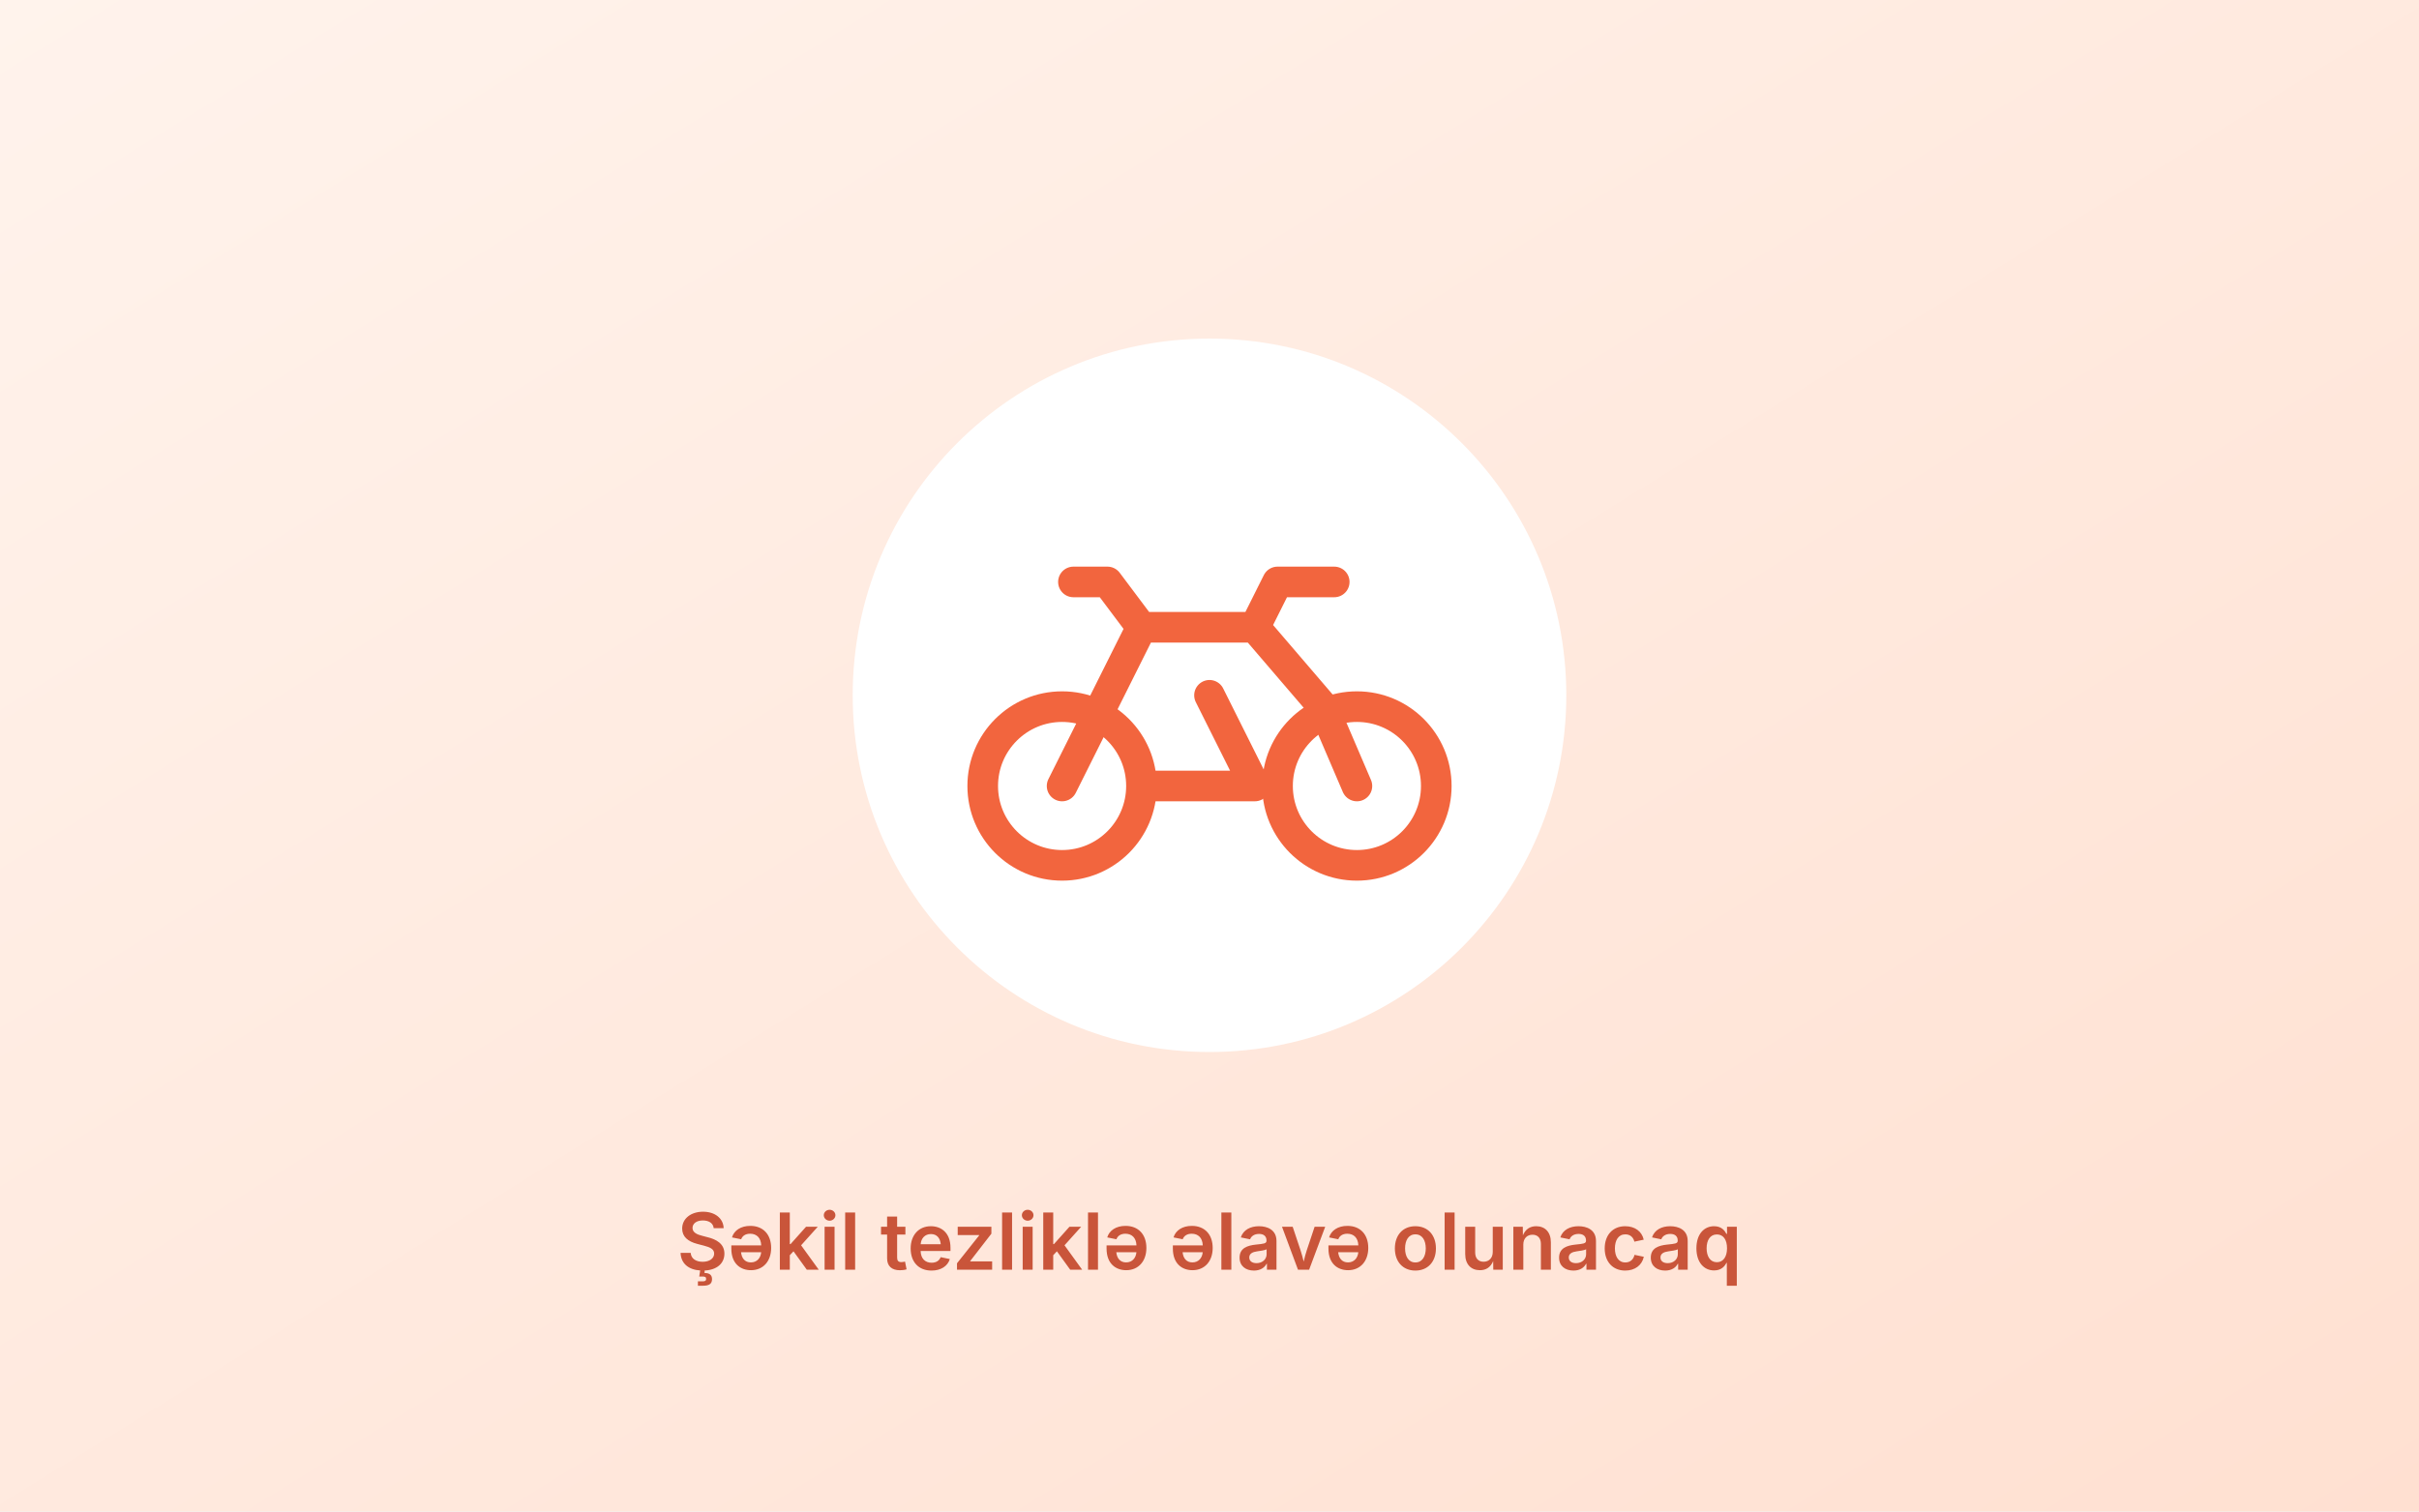
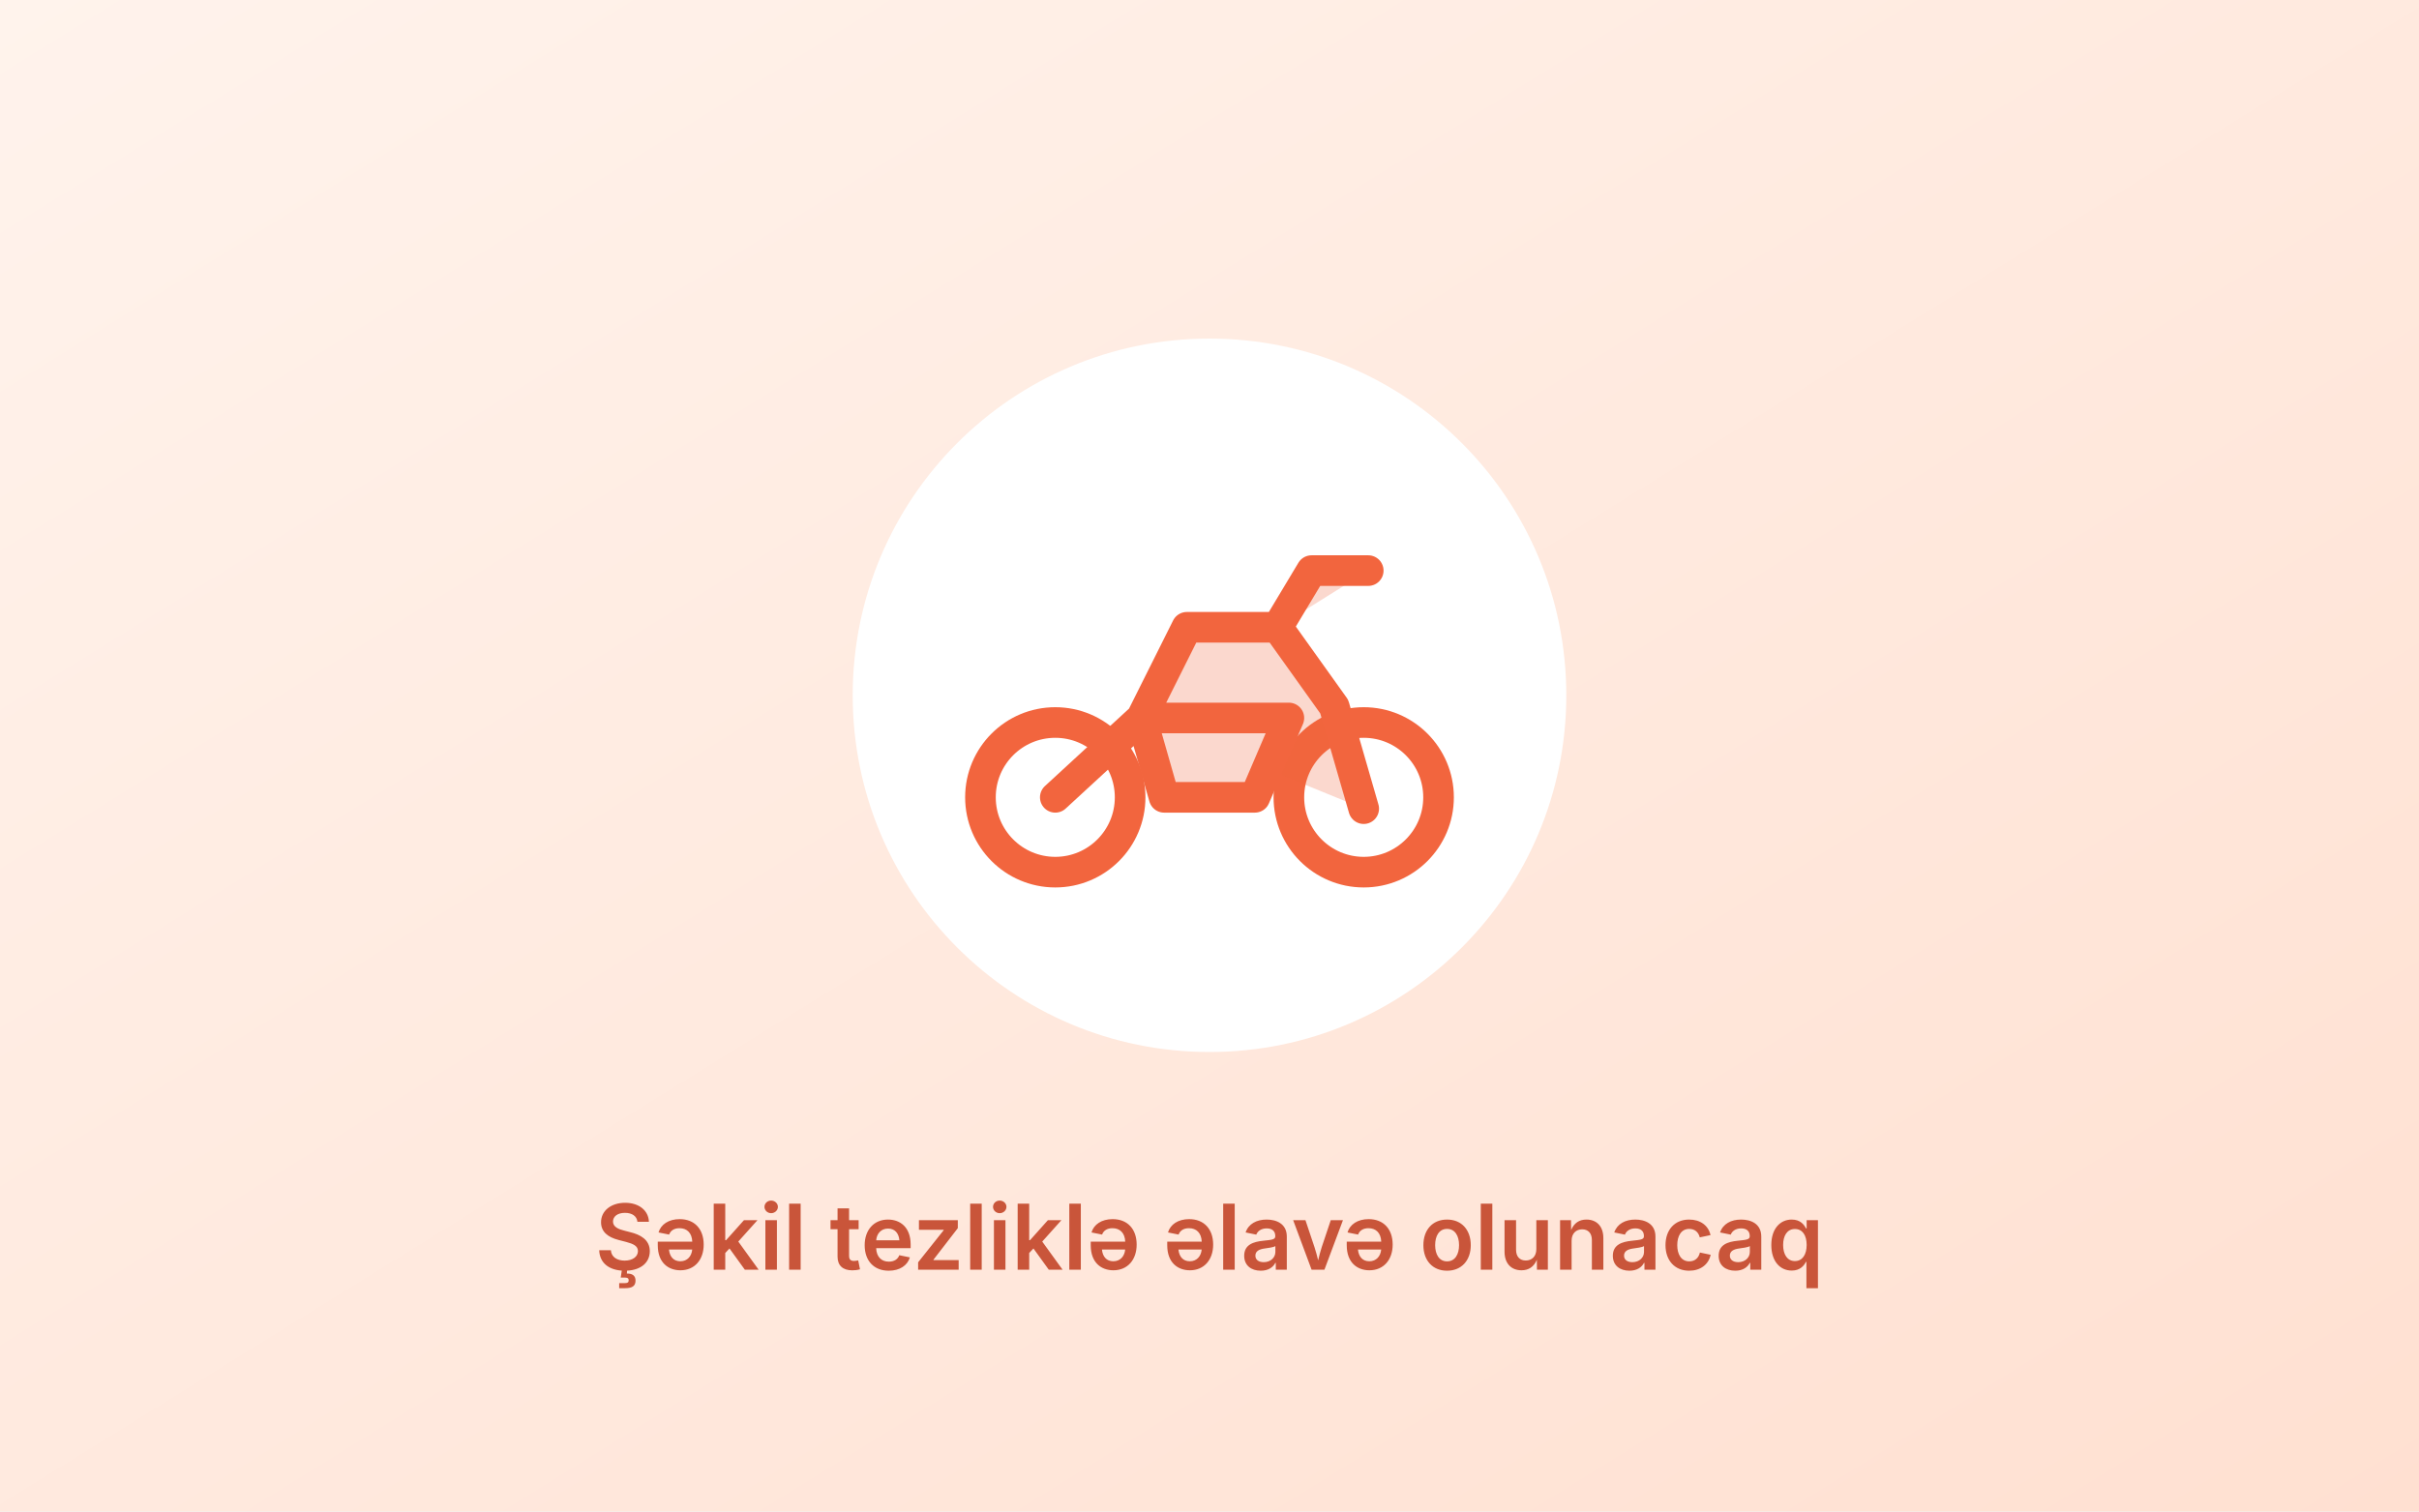
<svg xmlns="http://www.w3.org/2000/svg" viewBox="0 0 800 500" role="img" aria-label="Şəkil tezliklə">
  <defs>
    <linearGradient id="g" x1="0" y1="0" x2="1" y2="1">
      <stop offset="0" stop-color="#fff3ec" />
      <stop offset="1" stop-color="#ffe0d1" />
    </linearGradient>
  </defs>
  <rect width="800" height="500" fill="url(#g)" />
  <circle cx="400" cy="230" r="118" fill="#fff" />
  <g transform="translate(310 140) scale(7.5)" fill="none" stroke="#f2653e" stroke-width="1.35" stroke-linecap="round" stroke-linejoin="round">
-     <circle cx="5.5" cy="16" r="3.5" />
-     <circle cx="18.5" cy="16" r="3.5" />
-     <path d="M5.5 16 9 9h5l3 3.5 1.5 3.5M9 9 7.5 7H6M14 9l1-2h2.5M9.5 16H14l-2-4" />
+     <circle cx="5.2" cy="16.5" r="3.3" />
+     <circle cx="18.8" cy="16.5" r="3.3" />
+     <path d="M5.2 16.5 9 13M9 13l2-4h4l2.5 3.5 1.3 4.5M15 9l1.5-2.5H19M9 13h6.5l-1.5 3.5H10z" fill="#f2653e" fill-opacity=".25" />
  </g>
-   <text x="400" y="420" text-anchor="middle" font-family="Inter,Arial,sans-serif" font-size="26" font-weight="600" fill="#c9553a">Şəkil tezliklə əlavə olunacaq</text>
+   <text x="400" y="420" text-anchor="middle" font-family="Inter,Arial,sans-serif" font-size="30" font-weight="600" fill="#c9553a">Şəkil tezliklə əlavə olunacaq</text>
</svg>
